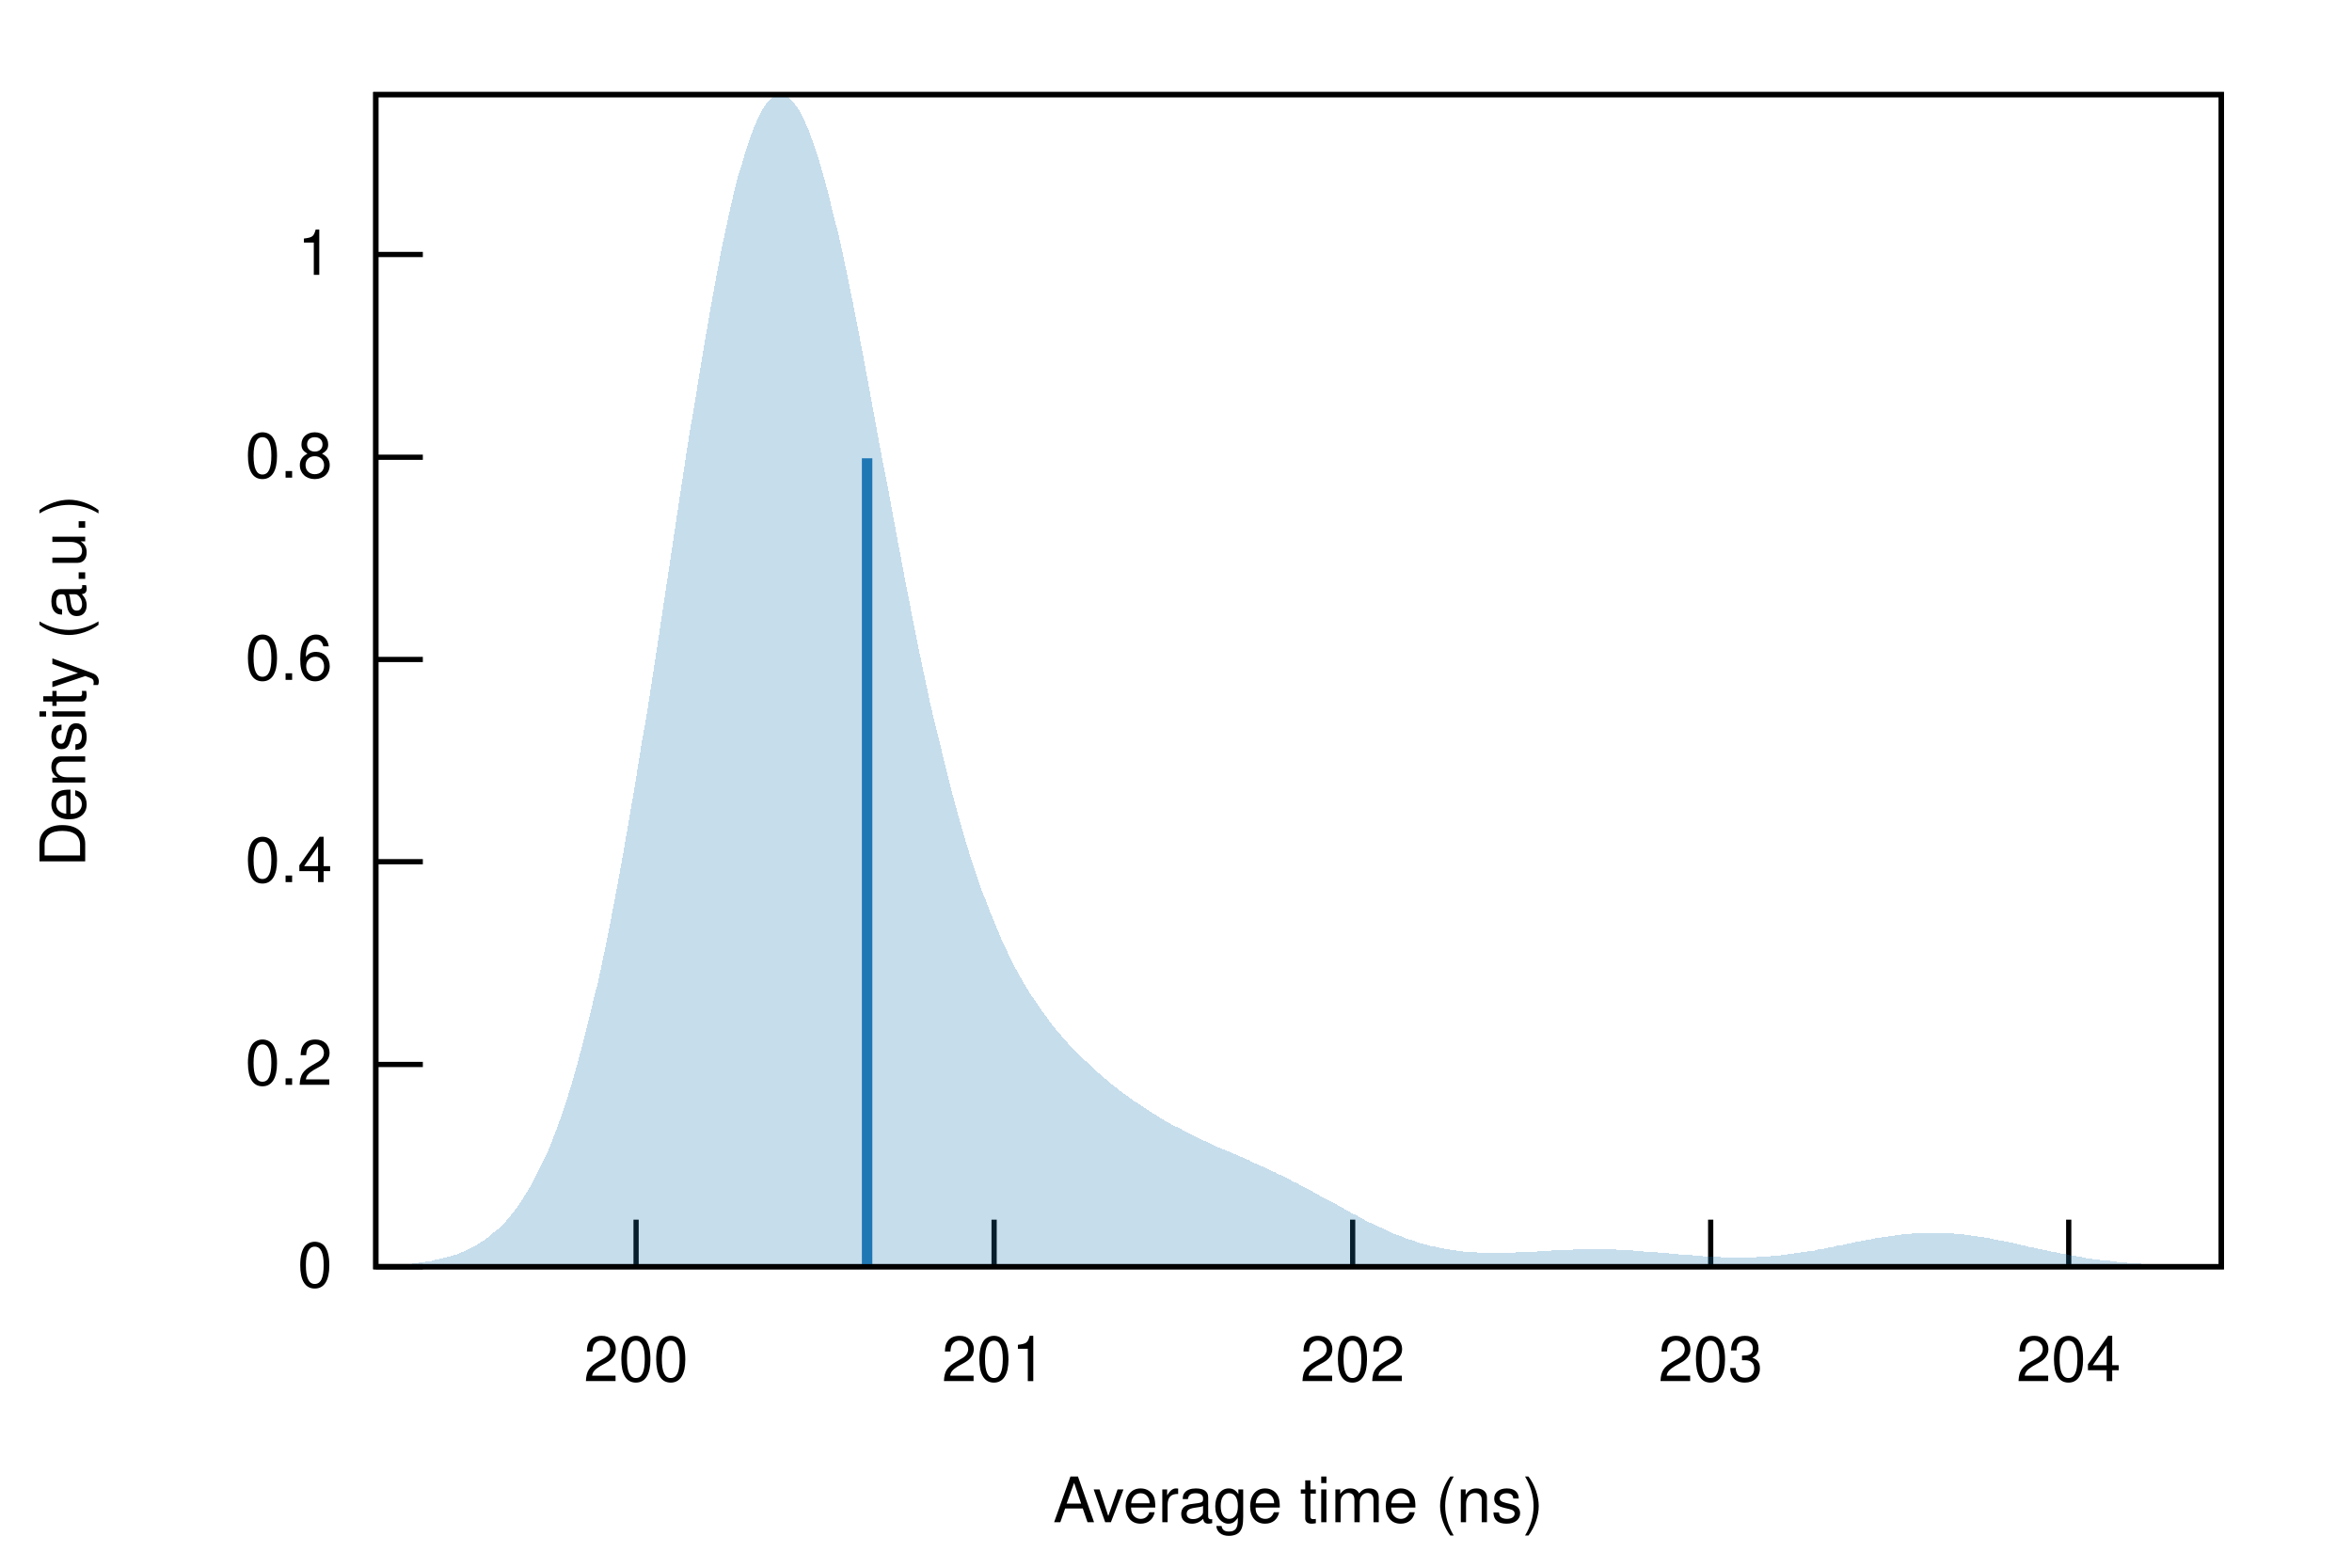
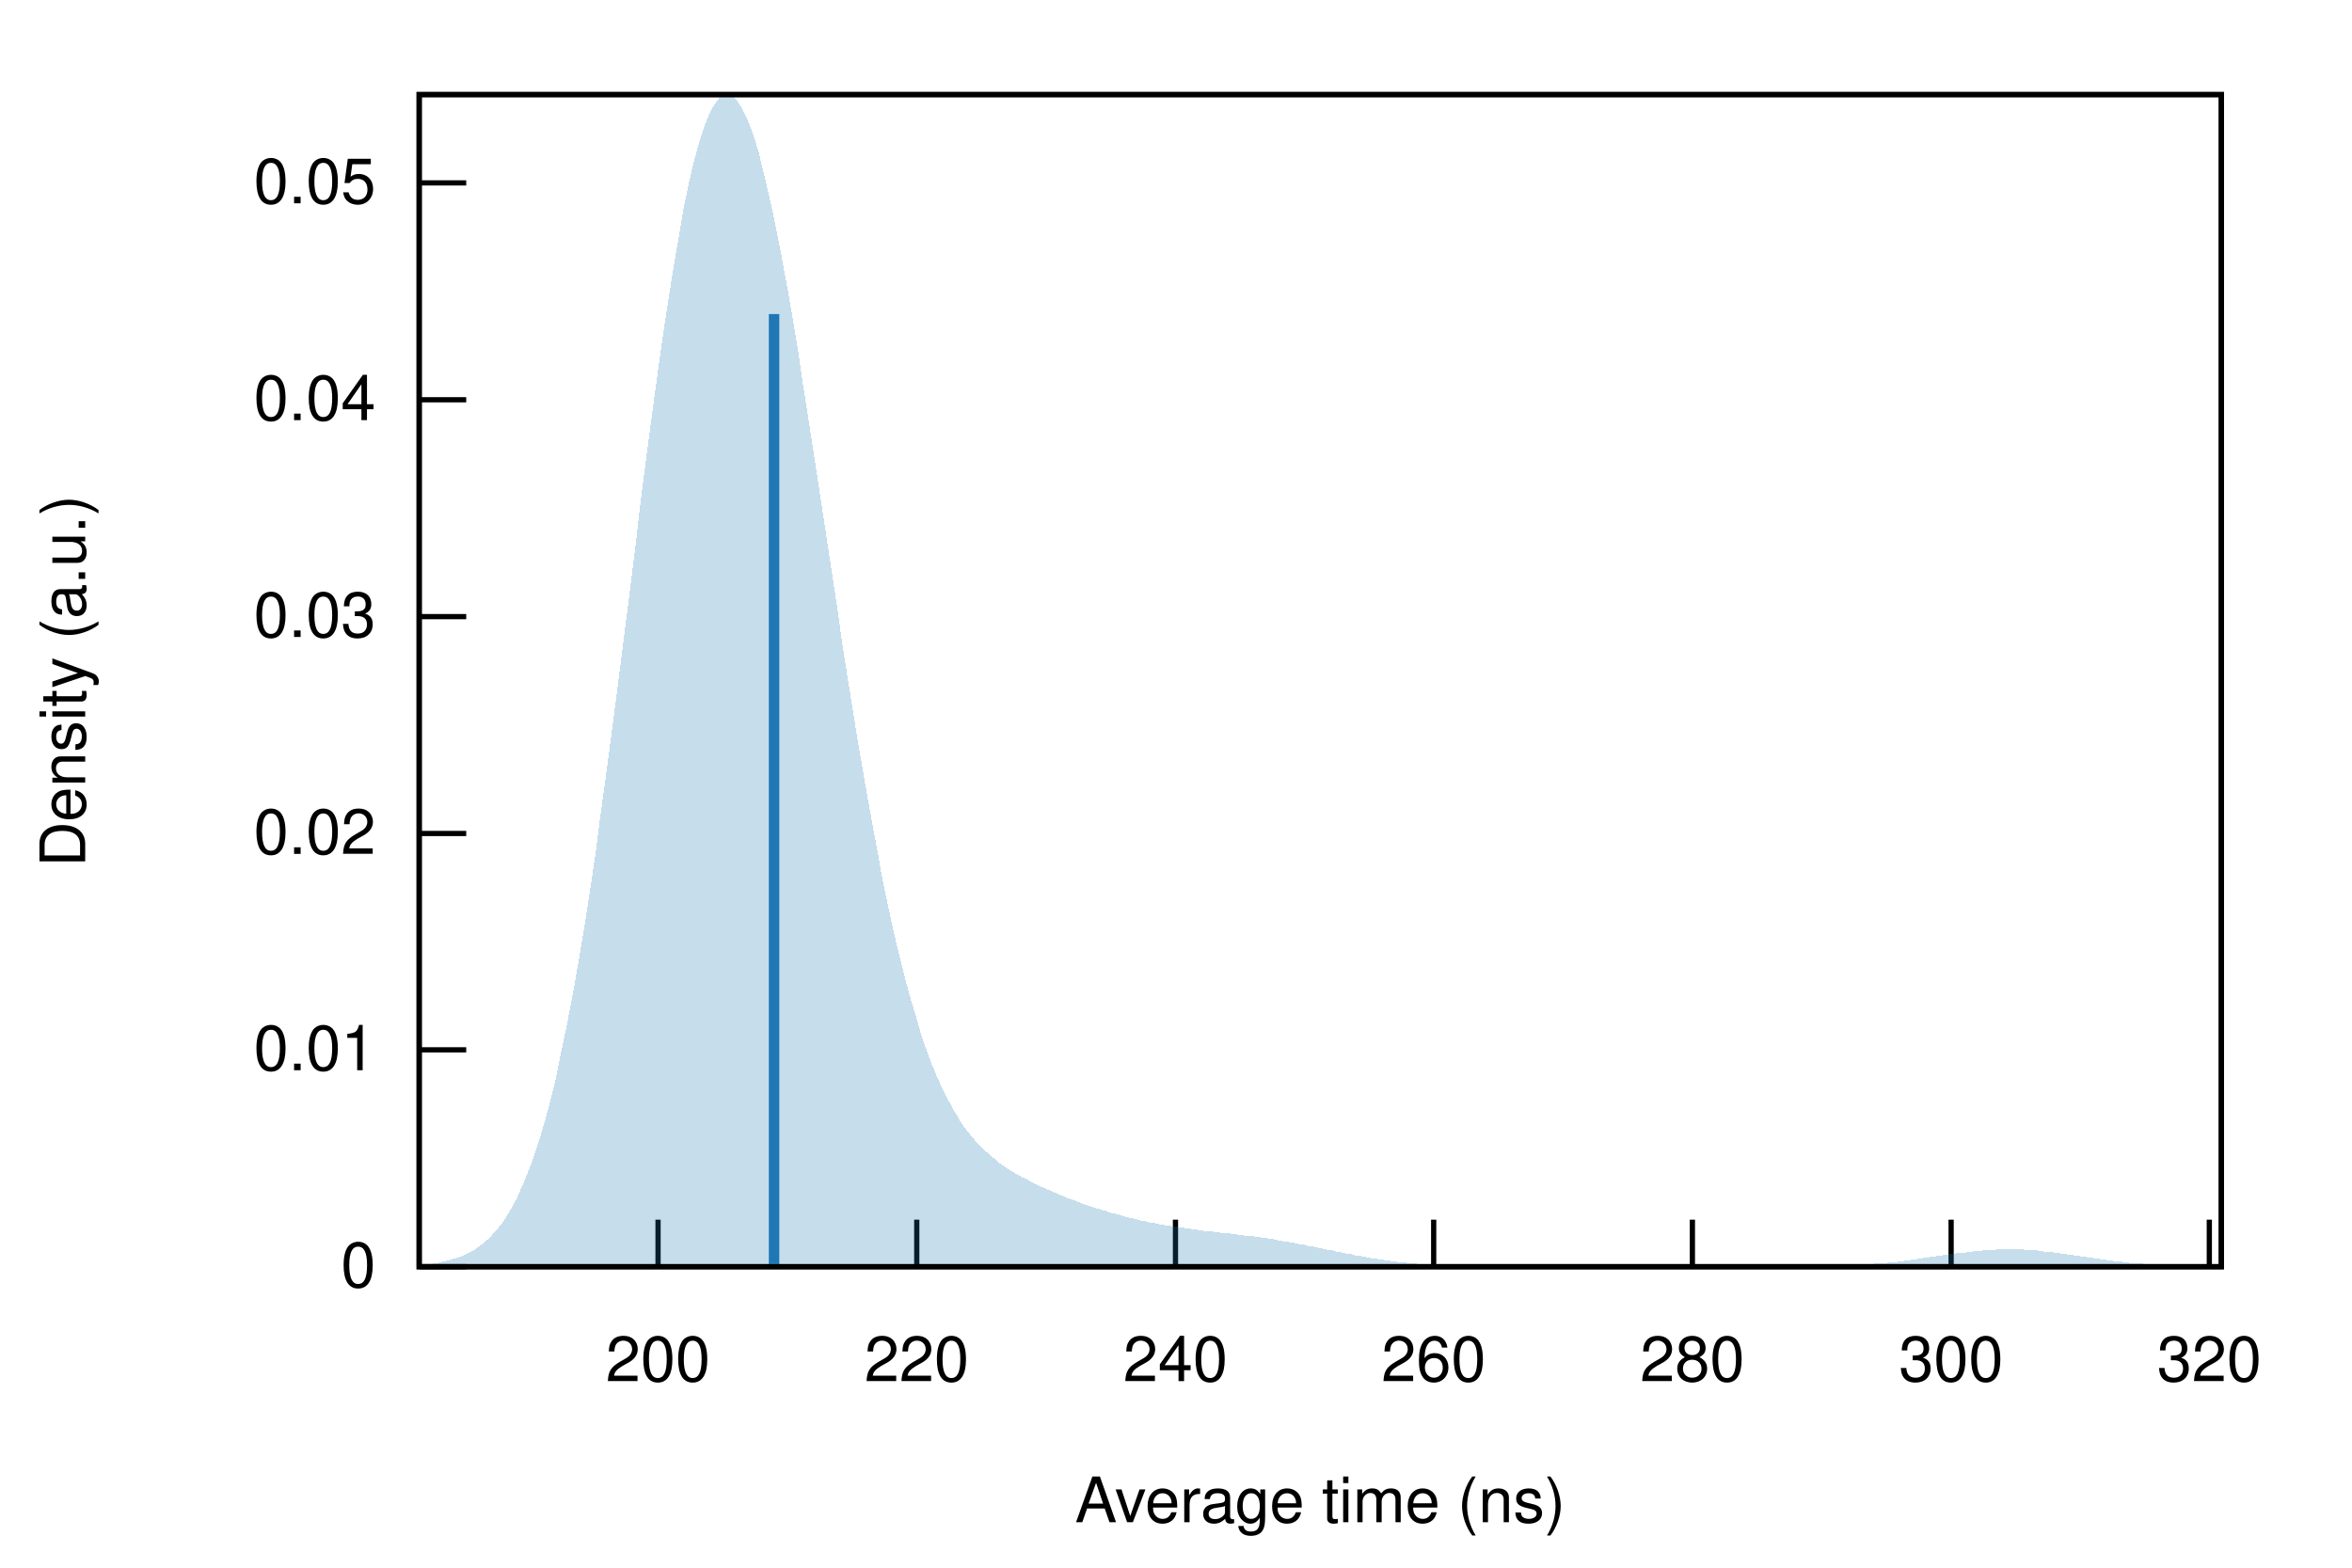
<svg xmlns="http://www.w3.org/2000/svg" xmlns:xlink="http://www.w3.org/1999/xlink" viewBox="0 0 450 300">
  <g id="gnuplot_canvas">
    <rect x="0" y="0" width="450" height="300" fill="none" />
    <defs>
      <circle id="gpDot" r="0.5" stroke-width="0.5" />
      <path id="gpPt0" stroke-width="0.222" stroke="currentColor" d="M-1,0 h2 M0,-1 v2" />
      <path id="gpPt1" stroke-width="0.222" stroke="currentColor" d="M-1,-1 L1,1 M1,-1 L-1,1" />
      <path id="gpPt2" stroke-width="0.222" stroke="currentColor" d="M-1,0 L1,0 M0,-1 L0,1 M-1,-1 L1,1 M-1,1 L1,-1" />
      <rect id="gpPt3" stroke-width="0.222" stroke="currentColor" x="-1" y="-1" width="2" height="2" />
      <rect id="gpPt4" stroke-width="0.222" stroke="currentColor" fill="currentColor" x="-1" y="-1" width="2" height="2" />
      <circle id="gpPt5" stroke-width="0.222" stroke="currentColor" cx="0" cy="0" r="1" />
      <use xlink:href="#gpPt5" id="gpPt6" fill="currentColor" stroke="none" />
      <path id="gpPt7" stroke-width="0.222" stroke="currentColor" d="M0,-1.33 L-1.33,0.67 L1.33,0.67 z" />
      <use xlink:href="#gpPt7" id="gpPt8" fill="currentColor" stroke="none" />
      <use xlink:href="#gpPt7" id="gpPt9" stroke="currentColor" transform="rotate(180)" />
      <use xlink:href="#gpPt9" id="gpPt10" fill="currentColor" stroke="none" />
      <use xlink:href="#gpPt3" id="gpPt11" stroke="currentColor" transform="rotate(45)" />
      <use xlink:href="#gpPt11" id="gpPt12" fill="currentColor" stroke="none" />
      <path id="gpPt13" stroke-width="0.222" stroke="currentColor" d="M0,1.330 L1.265,0.411 L0.782,-1.067 L-0.782,-1.076 L-1.265,0.411 z" />
      <use xlink:href="#gpPt13" id="gpPt14" fill="currentColor" stroke="none" />
      <filter id="textbox" filterUnits="objectBoundingBox" x="0" y="0" height="1" width="1">
        <feFlood flood-color="white" flood-opacity="1" result="bgnd" />
        <feComposite in="SourceGraphic" in2="bgnd" operator="atop" />
      </filter>
      <filter id="greybox" filterUnits="objectBoundingBox" x="0" y="0" height="1" width="1">
        <feFlood flood-color="lightgrey" flood-opacity="1" result="grey" />
        <feComposite in="SourceGraphic" in2="grey" operator="atop" />
      </filter>
    </defs>
    <g fill="none" color="white" stroke="currentColor" stroke-width="1.00" stroke-linecap="butt" stroke-linejoin="miter">
</g>
    <g fill="none" color="black" stroke="currentColor" stroke-width="1.00" stroke-linecap="butt" stroke-linejoin="miter">
-       <path stroke="black" d="M71.9,242.4 L80.9,242.4  " />
-       <g transform="translate(63.6,246.3)" stroke="none" fill="black" font-family="Helvetica" font-size="12.00" text-anchor="end">
+       <path stroke="black" d="M80.2,242.4 L89.2,242.4  " />
+       <g transform="translate(71.9,246.3)" stroke="none" fill="black" font-family="Helvetica" font-size="12.00" text-anchor="end">
        <text>
          <tspan font-family="Helvetica"> 0</tspan>
        </text>
      </g>
    </g>
    <g fill="none" color="black" stroke="currentColor" stroke-width="1.00" stroke-linecap="butt" stroke-linejoin="miter">
-       <path stroke="black" d="M71.9,203.7 L80.9,203.7  " />
-       <g transform="translate(63.6,207.6)" stroke="none" fill="black" font-family="Helvetica" font-size="12.00" text-anchor="end">
+       <path stroke="black" d="M80.2,200.9 L89.2,200.9  " />
+       <g transform="translate(71.9,204.8)" stroke="none" fill="black" font-family="Helvetica" font-size="12.00" text-anchor="end">
        <text>
-           <tspan font-family="Helvetica"> 0.2</tspan>
+           <tspan font-family="Helvetica"> 0.01</tspan>
        </text>
      </g>
    </g>
    <g fill="none" color="black" stroke="currentColor" stroke-width="1.00" stroke-linecap="butt" stroke-linejoin="miter">
-       <path stroke="black" d="M71.9,164.9 L80.9,164.9  " />
-       <g transform="translate(63.6,168.8)" stroke="none" fill="black" font-family="Helvetica" font-size="12.00" text-anchor="end">
+       <path stroke="black" d="M80.2,159.5 L89.2,159.5  " />
+       <g transform="translate(71.9,163.4)" stroke="none" fill="black" font-family="Helvetica" font-size="12.00" text-anchor="end">
        <text>
-           <tspan font-family="Helvetica"> 0.4</tspan>
+           <tspan font-family="Helvetica"> 0.02</tspan>
        </text>
      </g>
    </g>
    <g fill="none" color="black" stroke="currentColor" stroke-width="1.00" stroke-linecap="butt" stroke-linejoin="miter">
-       <path stroke="black" d="M71.9,126.2 L80.9,126.2  " />
-       <g transform="translate(63.6,130.1)" stroke="none" fill="black" font-family="Helvetica" font-size="12.00" text-anchor="end">
+       <path stroke="black" d="M80.2,118.0 L89.2,118.0  " />
+       <g transform="translate(71.9,121.9)" stroke="none" fill="black" font-family="Helvetica" font-size="12.00" text-anchor="end">
        <text>
-           <tspan font-family="Helvetica"> 0.6</tspan>
+           <tspan font-family="Helvetica"> 0.03</tspan>
        </text>
      </g>
    </g>
    <g fill="none" color="black" stroke="currentColor" stroke-width="1.00" stroke-linecap="butt" stroke-linejoin="miter">
-       <path stroke="black" d="M71.9,87.5 L80.9,87.5  " />
-       <g transform="translate(63.6,91.4)" stroke="none" fill="black" font-family="Helvetica" font-size="12.00" text-anchor="end">
+       <path stroke="black" d="M80.2,76.5 L89.2,76.5  " />
+       <g transform="translate(71.9,80.4)" stroke="none" fill="black" font-family="Helvetica" font-size="12.00" text-anchor="end">
        <text>
-           <tspan font-family="Helvetica"> 0.8</tspan>
+           <tspan font-family="Helvetica"> 0.04</tspan>
        </text>
      </g>
    </g>
    <g fill="none" color="black" stroke="currentColor" stroke-width="1.00" stroke-linecap="butt" stroke-linejoin="miter">
-       <path stroke="black" d="M71.9,48.7 L80.9,48.7  " />
-       <g transform="translate(63.6,52.6)" stroke="none" fill="black" font-family="Helvetica" font-size="12.00" text-anchor="end">
+       <path stroke="black" d="M80.2,35.0 L89.2,35.0  " />
+       <g transform="translate(71.9,38.9)" stroke="none" fill="black" font-family="Helvetica" font-size="12.00" text-anchor="end">
        <text>
-           <tspan font-family="Helvetica"> 1</tspan>
+           <tspan font-family="Helvetica"> 0.05</tspan>
        </text>
      </g>
    </g>
    <g fill="none" color="black" stroke="currentColor" stroke-width="1.00" stroke-linecap="butt" stroke-linejoin="miter">
-       <path stroke="black" d="M121.7,242.4 L121.7,233.4  " />
-       <g transform="translate(121.7,264.3)" stroke="none" fill="black" font-family="Helvetica" font-size="12.00" text-anchor="middle">
+       <path stroke="black" d="M125.9,242.4 L125.9,233.4  " />
+       <g transform="translate(125.9,264.3)" stroke="none" fill="black" font-family="Helvetica" font-size="12.00" text-anchor="middle">
        <text>
          <tspan font-family="Helvetica"> 200</tspan>
        </text>
      </g>
    </g>
    <g fill="none" color="black" stroke="currentColor" stroke-width="1.00" stroke-linecap="butt" stroke-linejoin="miter">
-       <path stroke="black" d="M190.2,242.4 L190.2,233.4  " />
-       <g transform="translate(190.2,264.3)" stroke="none" fill="black" font-family="Helvetica" font-size="12.00" text-anchor="middle">
+       <path stroke="black" d="M175.4,242.4 L175.4,233.4  " />
+       <g transform="translate(175.4,264.3)" stroke="none" fill="black" font-family="Helvetica" font-size="12.00" text-anchor="middle">
        <text>
-           <tspan font-family="Helvetica"> 201</tspan>
+           <tspan font-family="Helvetica"> 220</tspan>
        </text>
      </g>
    </g>
    <g fill="none" color="black" stroke="currentColor" stroke-width="1.00" stroke-linecap="butt" stroke-linejoin="miter">
-       <path stroke="black" d="M258.8,242.4 L258.8,233.4  " />
-       <g transform="translate(258.8,264.3)" stroke="none" fill="black" font-family="Helvetica" font-size="12.00" text-anchor="middle">
+       <path stroke="black" d="M224.9,242.4 L224.9,233.4  " />
+       <g transform="translate(224.9,264.3)" stroke="none" fill="black" font-family="Helvetica" font-size="12.00" text-anchor="middle">
        <text>
-           <tspan font-family="Helvetica"> 202</tspan>
+           <tspan font-family="Helvetica"> 240</tspan>
        </text>
      </g>
    </g>
    <g fill="none" color="black" stroke="currentColor" stroke-width="1.00" stroke-linecap="butt" stroke-linejoin="miter">
-       <path stroke="black" d="M327.3,242.4 L327.3,233.4  " />
-       <g transform="translate(327.3,264.3)" stroke="none" fill="black" font-family="Helvetica" font-size="12.00" text-anchor="middle">
+       <path stroke="black" d="M274.3,242.4 L274.3,233.4  " />
+       <g transform="translate(274.3,264.3)" stroke="none" fill="black" font-family="Helvetica" font-size="12.00" text-anchor="middle">
        <text>
-           <tspan font-family="Helvetica"> 203</tspan>
+           <tspan font-family="Helvetica"> 260</tspan>
        </text>
      </g>
    </g>
    <g fill="none" color="black" stroke="currentColor" stroke-width="1.00" stroke-linecap="butt" stroke-linejoin="miter">
-       <path stroke="black" d="M395.8,242.4 L395.8,233.4  " />
-       <g transform="translate(395.8,264.3)" stroke="none" fill="black" font-family="Helvetica" font-size="12.00" text-anchor="middle">
+       <path stroke="black" d="M323.8,242.4 L323.8,233.4  " />
+       <g transform="translate(323.8,264.3)" stroke="none" fill="black" font-family="Helvetica" font-size="12.00" text-anchor="middle">
        <text>
-           <tspan font-family="Helvetica"> 204</tspan>
+           <tspan font-family="Helvetica"> 280</tspan>
+         </text>
+       </g>
+     </g>
+     <g fill="none" color="black" stroke="currentColor" stroke-width="1.00" stroke-linecap="butt" stroke-linejoin="miter">
+       <path stroke="black" d="M373.3,242.4 L373.3,233.4  " />
+       <g transform="translate(373.3,264.3)" stroke="none" fill="black" font-family="Helvetica" font-size="12.00" text-anchor="middle">
+         <text>
+           <tspan font-family="Helvetica"> 300</tspan>
+         </text>
+       </g>
+     </g>
+     <g fill="none" color="black" stroke="currentColor" stroke-width="1.00" stroke-linecap="butt" stroke-linejoin="miter">
+       <path stroke="black" d="M422.7,242.4 L422.7,233.4  " />
+       <g transform="translate(422.7,264.3)" stroke="none" fill="black" font-family="Helvetica" font-size="12.00" text-anchor="middle">
+         <text>
+           <tspan font-family="Helvetica"> 320</tspan>
        </text>
      </g>
    </g>
    <g fill="none" color="black" stroke="currentColor" stroke-width="1.00" stroke-linecap="butt" stroke-linejoin="miter">
</g>
    <g fill="none" color="black" stroke="currentColor" stroke-width="1.00" stroke-linecap="butt" stroke-linejoin="miter">
-       <path stroke="black" d="M71.9,18.1 L71.9,242.4 L425.0,242.4 L425.0,18.1 L71.9,18.1 Z  " />
+       <path stroke="black" d="M80.2,18.1 L80.2,242.4 L425.0,242.4 L425.0,18.1 L80.2,18.1 Z  " />
    </g>
    <g fill="none" color="black" stroke="currentColor" stroke-width="1.00" stroke-linecap="butt" stroke-linejoin="miter">
      <g transform="translate(16.3,130.3) rotate(270)" stroke="none" fill="black" font-family="Helvetica" font-size="12.00" text-anchor="middle">
        <text>
          <tspan font-family="Helvetica">Density (a.u.)</tspan>
        </text>
      </g>
    </g>
    <g fill="none" color="black" stroke="currentColor" stroke-width="1.00" stroke-linecap="butt" stroke-linejoin="miter">
-       <g transform="translate(248.4,291.3)" stroke="none" fill="black" font-family="Helvetica" font-size="12.00" text-anchor="middle">
+       <g transform="translate(252.6,291.3)" stroke="none" fill="black" font-family="Helvetica" font-size="12.00" text-anchor="middle">
        <text>
          <tspan font-family="Helvetica">Average time (ns)</tspan>
        </text>
      </g>
    </g>
    <g fill="none" color="black" stroke="currentColor" stroke-width="1.00" stroke-linecap="butt" stroke-linejoin="miter">
</g>
    <g id="gnuplot_plot_1">
      <g fill="none" color="black" stroke="currentColor" stroke-width="1.00" stroke-linecap="butt" stroke-linejoin="miter">
        <g stroke="none" shape-rendering="crispEdges">
-           <polygon fill="rgb( 31, 120, 180)" fill-opacity="0.25" points="71.9,242.2 72.6,242.2 73.3,242.2 74.0,242.1 74.7,242.1 75.4,242.1 76.1,242.0 76.9,242.0 77.6,241.9 78.3,241.9 79.0,241.8 79.7,241.7 80.4,241.6 81.1,241.5 81.8,241.4 82.5,241.3 83.2,241.1 83.9,241.0 84.6,240.8 85.3,240.6 86.1,240.4 86.8,240.2 87.5,240.0 88.2,239.7 88.9,239.4 89.6,239.1 90.3,238.7 91.0,238.4 91.7,237.9 92.4,237.5 93.1,237.0 93.8,236.4 94.5,235.8 95.3,235.2 96.0,234.5 96.7,233.8 97.4,233.0 98.1,232.1 98.8,231.2 99.5,230.2 100.2,229.1 100.9,228.0 101.6,226.8 102.3,225.5 103.0,224.1 103.7,222.6 104.5,221.1 105.2,219.4 105.9,217.6 106.6,215.8 107.3,213.8 108.0,211.7 108.7,209.6 109.4,207.3 110.1,204.9 110.8,202.3 111.5,199.7 112.2,196.9 112.9,194.1 113.6,191.1 114.4,188.0 115.1,184.7 115.8,181.4 116.5,177.9 117.2,174.3 117.9,170.6 118.6,166.8 119.3,162.9 120.0,158.9 120.7,154.8 121.4,150.7 122.1,146.4 122.8,142.0 123.6,137.6 124.3,133.1 125.0,128.6 125.7,124.0 126.4,119.4 127.1,114.7 127.8,110.1 128.5,105.4 129.2,100.8 129.9,96.1 130.6,91.5 131.3,86.9 132.0,82.4 132.8,77.9 133.5,73.5 134.2,69.2 134.9,65.1 135.6,61.0 136.3,57.0 137.0,53.2 137.7,49.5 138.4,46.0 139.1,42.7 139.8,39.5 140.5,36.5 141.2,33.7 142.0,31.2 142.7,28.8 143.4,26.7 144.1,24.8 144.8,23.1 145.5,21.6 146.2,20.4 146.9,19.5 147.6,18.8 148.3,18.3 149.0,18.1 149.7,18.1 150.4,18.4 151.2,18.9 151.9,19.7 152.6,20.6 153.3,21.8 154.0,23.3 154.7,24.9 155.4,26.8 156.1,28.8 156.8,31.0 157.5,33.5 158.2,36.0 158.9,38.8 159.6,41.7 160.4,44.7 161.1,47.9 161.8,51.2 162.5,54.6 163.2,58.0 163.9,61.6 164.6,65.2 165.3,68.9 166.0,72.7 166.7,76.5 167.4,80.3 168.1,84.1 168.8,87.9 169.6,91.8 170.3,95.6 171.0,99.4 171.7,103.2 172.4,106.9 173.1,110.6 173.8,114.2 174.5,117.8 175.2,121.3 175.9,124.8 176.6,128.1 177.3,131.4 178.0,134.7 178.7,137.8 179.5,140.9 180.2,143.8 180.9,146.7 181.6,149.5 182.3,152.2 183.0,154.8 183.7,157.3 184.4,159.8 185.1,162.1 185.8,164.4 186.5,166.5 187.2,168.6 187.9,170.6 188.7,172.5 189.4,174.4 190.1,176.1 190.8,177.8 191.5,179.5 192.2,181.0 192.9,182.5 193.6,183.9 194.3,185.3 195.0,186.6 195.7,187.8 196.4,189.0 197.1,190.2 197.9,191.3 198.6,192.3 199.3,193.4 200.0,194.3 200.7,195.3 201.4,196.2 202.1,197.1 202.8,197.9 203.5,198.7 204.2,199.5 204.9,200.3 205.6,201.0 206.3,201.8 207.1,202.5 207.8,203.1 208.5,203.8 209.2,204.5 209.9,205.1 210.6,205.7 211.3,206.3 212.0,206.9 212.7,207.5 213.4,208.0 214.1,208.6 214.8,209.1 215.5,209.6 216.3,210.2 217.0,210.7 217.7,211.1 218.4,211.6 219.1,212.1 219.8,212.5 220.5,213.0 221.2,213.4 221.9,213.9 222.6,214.3 223.3,214.7 224.0,215.1 224.7,215.5 225.5,215.8 226.2,216.2 226.9,216.6 227.6,216.9 228.3,217.3 229.0,217.6 229.7,218.0 230.4,218.3 231.1,218.6 231.8,218.9 232.5,219.3 233.2,219.6 233.9,219.9 234.7,220.2 235.4,220.5 236.1,220.8 236.8,221.1 237.5,221.4 238.2,221.7 238.9,222.0 239.6,222.4 240.3,222.7 241.0,223.0 241.7,223.3 242.4,223.6 243.1,224.0 243.9,224.3 244.6,224.7 245.3,225.0 246.0,225.3 246.7,225.7 247.4,226.1 248.1,226.4 248.8,226.8 249.5,227.2 250.2,227.5 250.9,227.9 251.6,228.3 252.3,228.7 253.0,229.1 253.8,229.5 254.5,229.9 255.2,230.2 255.9,230.6 256.6,231.0 257.3,231.4 258.0,231.8 258.7,232.2 259.4,232.5 260.1,232.9 260.8,233.3 261.5,233.7 262.2,234.0 263.0,234.4 263.7,234.7 264.4,235.0 265.1,235.3 265.8,235.7 266.5,236.0 267.2,236.3 267.9,236.5 268.6,236.8 269.3,237.1 270.0,237.3 270.7,237.5 271.4,237.8 272.2,238.0 272.9,238.2 273.6,238.4 274.3,238.5 275.0,238.7 275.7,238.8 276.4,239.0 277.1,239.1 277.8,239.2 278.5,239.3 279.2,239.4 279.9,239.5 280.6,239.5 281.4,239.6 282.1,239.6 282.8,239.7 283.5,239.7 284.2,239.7 284.9,239.8 285.6,239.8 286.3,239.8 287.0,239.8 287.7,239.7 288.4,239.7 289.1,239.7 289.8,239.7 290.6,239.6 291.3,239.6 292.0,239.6 292.7,239.5 293.4,239.5 294.1,239.5 294.8,239.4 295.5,239.4 296.2,239.4 296.9,239.3 297.6,239.3 298.3,239.2 299.0,239.2 299.8,239.2 300.5,239.2 301.2,239.1 301.9,239.1 302.6,239.1 303.3,239.1 304.0,239.1 304.7,239.1 305.4,239.1 306.1,239.1 306.8,239.1 307.5,239.1 308.2,239.1 309.0,239.1 309.7,239.2 310.4,239.2 311.1,239.2 311.8,239.3 312.5,239.3 313.2,239.4 313.9,239.4 314.6,239.5 315.3,239.5 316.0,239.6 316.7,239.6 317.4,239.7 318.2,239.8 318.9,239.8 319.6,239.9 320.3,239.9 321.0,240.0 321.7,240.1 322.4,240.1 323.1,240.2 323.8,240.2 324.5,240.3 325.2,240.3 325.9,240.4 326.6,240.4 327.3,240.5 328.1,240.5 328.8,240.5 329.5,240.6 330.2,240.6 330.9,240.6 331.6,240.6 332.3,240.6 333.0,240.6 333.7,240.6 334.4,240.6 335.1,240.6 335.8,240.6 336.5,240.5 337.3,240.5 338.0,240.4 338.7,240.4 339.4,240.3 340.1,240.3 340.8,240.2 341.5,240.1 342.2,240.0 342.9,239.9 343.6,239.8 344.3,239.7 345.0,239.6 345.7,239.5 346.5,239.4 347.2,239.3 347.9,239.1 348.6,239.0 349.3,238.9 350.0,238.7 350.7,238.6 351.4,238.4 352.1,238.3 352.8,238.2 353.5,238.0 354.2,237.9 354.9,237.7 355.7,237.6 356.4,237.4 357.1,237.3 357.8,237.2 358.5,237.0 359.2,236.9 359.9,236.8 360.6,236.7 361.3,236.6 362.0,236.5 362.7,236.4 363.4,236.3 364.1,236.2 364.9,236.1 365.6,236.1 366.3,236.0 367.0,236.0 367.7,235.9 368.4,235.9 369.1,235.9 369.8,235.9 370.5,235.9 371.2,235.9 371.9,235.9 372.6,236.0 373.3,236.0 374.1,236.1 374.8,236.1 375.5,236.2 376.2,236.3 376.9,236.4 377.6,236.5 378.3,236.6 379.0,236.7 379.7,236.8 380.4,236.9 381.1,237.1 381.8,237.2 382.5,237.4 383.3,237.5 384.0,237.6 384.7,237.8 385.4,237.9 386.1,238.1 386.8,238.3 387.5,238.4 388.2,238.6 388.9,238.7 389.6,238.9 390.3,239.0 391.0,239.2 391.7,239.3 392.4,239.5 393.2,239.6 393.9,239.8 394.6,239.9 395.3,240.0 396.0,240.2 396.7,240.3 397.4,240.4 398.1,240.5 398.8,240.7 399.5,240.8 400.2,240.9 400.9,241.0 401.6,241.1 402.4,241.2 403.1,241.2 403.8,241.3 404.5,241.4 405.2,241.5 405.9,241.6 406.6,241.6 407.3,241.7 408.0,241.7 408.7,241.8 409.4,241.8 410.1,241.9 410.8,241.9 411.6,242.0 412.3,242.0 413.0,242.0 413.7,242.1 414.4,242.1 415.1,242.1 415.8,242.2 416.5,242.2 417.2,242.2 417.9,242.2 418.6,242.2 419.3,242.3 420.0,242.3 420.8,242.3 421.5,242.3 422.2,242.3 422.9,242.3 423.6,242.3 424.3,242.3 425.0,242.3 425.0,242.4 424.3,242.4 423.6,242.4 422.9,242.4 422.2,242.4 421.5,242.4 420.8,242.4 420.0,242.4 419.3,242.4 418.6,242.4 417.9,242.4 417.2,242.4 416.5,242.4 415.8,242.4 415.1,242.4 414.4,242.4 413.7,242.4 413.0,242.4 412.3,242.4 411.6,242.4 410.8,242.4 410.1,242.4 409.4,242.4 408.7,242.4 408.0,242.4 407.3,242.4 406.6,242.4 405.9,242.4 405.2,242.4 404.5,242.4 403.8,242.4 403.1,242.4 402.4,242.4 401.6,242.4 400.9,242.4 400.2,242.4 399.5,242.4 398.8,242.4 398.1,242.4 397.4,242.4 396.7,242.4 396.0,242.4 395.3,242.4 394.6,242.4 393.9,242.4 393.2,242.4 392.4,242.4 391.7,242.4 391.0,242.4 390.3,242.4 389.6,242.4 388.9,242.4 388.2,242.4 387.5,242.4 386.8,242.4 386.1,242.4 385.4,242.4 384.7,242.4 384.0,242.4 383.3,242.4 382.5,242.4 381.8,242.4 381.1,242.4 380.4,242.4 379.7,242.4 379.0,242.4 378.3,242.4 377.6,242.4 376.9,242.4 376.2,242.4 375.5,242.4 374.8,242.4 374.1,242.4 373.3,242.4 372.6,242.4 371.9,242.4 371.2,242.4 370.5,242.4 369.8,242.4 369.1,242.4 368.4,242.4 367.7,242.4 367.0,242.4 366.3,242.4 365.6,242.4 364.9,242.4 364.1,242.4 363.4,242.4 362.7,242.4 362.0,242.4 361.3,242.4 360.6,242.4 359.9,242.4 359.2,242.4 358.5,242.4 357.8,242.4 357.1,242.4 356.4,242.4 355.7,242.4 354.9,242.4 354.2,242.4 353.5,242.4 352.8,242.4 352.1,242.4 351.4,242.4 350.7,242.4 350.0,242.4 349.3,242.4 348.6,242.4 347.9,242.4 347.2,242.4 346.5,242.4 345.7,242.4 345.0,242.4 344.3,242.4 343.6,242.4 342.9,242.4 342.2,242.4 341.5,242.4 340.8,242.4 340.1,242.4 339.4,242.4 338.7,242.4 338.0,242.4 337.3,242.4 336.5,242.4 335.8,242.4 335.1,242.4 334.4,242.4 333.7,242.4 333.0,242.4 332.3,242.4 331.6,242.4 330.9,242.4 330.2,242.4 329.5,242.4 328.8,242.4 328.1,242.4 327.3,242.4 326.6,242.4 325.9,242.4 325.2,242.4 324.5,242.4 323.8,242.4 323.1,242.4 322.4,242.4 321.7,242.4 321.0,242.4 320.3,242.4 319.6,242.4 318.9,242.4 318.2,242.4 317.4,242.4 316.7,242.4 316.0,242.4 315.3,242.4 314.6,242.4 313.9,242.4 313.2,242.4 312.5,242.4 311.8,242.4 311.1,242.4 310.4,242.4 309.7,242.4 309.0,242.4 308.2,242.4 307.5,242.4 306.8,242.4 306.1,242.4 305.4,242.4 304.7,242.4 304.0,242.4 303.3,242.4 302.6,242.4 301.9,242.4 301.2,242.4 300.5,242.4 299.8,242.4 299.0,242.4 298.3,242.4 297.6,242.4 296.9,242.4 296.2,242.4 295.5,242.4 294.8,242.4 294.1,242.4 293.4,242.4 292.7,242.4 292.0,242.4 291.3,242.4 290.6,242.4 289.8,242.4 289.1,242.4 288.4,242.4 287.7,242.4 287.0,242.4 286.3,242.4 285.6,242.4 284.9,242.4 284.2,242.4 283.5,242.4 282.8,242.4 282.1,242.4 281.4,242.4 280.6,242.4 279.9,242.4 279.2,242.4 278.5,242.4 277.8,242.4 277.1,242.4 276.4,242.4 275.7,242.4 275.0,242.4 274.3,242.4 273.6,242.4 272.9,242.4 272.2,242.4 271.4,242.4 270.7,242.4 270.0,242.4 269.3,242.4 268.6,242.4 267.9,242.4 267.2,242.4 266.5,242.4 265.8,242.4 265.1,242.4 264.4,242.4 263.7,242.4 263.0,242.4 262.2,242.4 261.5,242.4 260.8,242.4 260.1,242.4 259.4,242.4 258.7,242.4 258.0,242.4 257.3,242.4 256.6,242.4 255.9,242.4 255.2,242.4 254.5,242.4 253.8,242.4 253.0,242.4 252.3,242.4 251.6,242.4 250.9,242.4 250.2,242.4 249.5,242.4 248.8,242.4 248.1,242.4 247.4,242.4 246.7,242.4 246.0,242.4 245.3,242.4 244.6,242.4 243.9,242.4 243.1,242.4 242.4,242.4 241.7,242.4 241.0,242.4 240.3,242.4 239.6,242.4 238.9,242.4 238.2,242.4 237.5,242.4 236.8,242.4 236.1,242.4 235.4,242.4 234.7,242.4 233.9,242.4 233.2,242.4 232.5,242.4 231.8,242.4 231.1,242.4 230.4,242.4 229.7,242.4 229.0,242.4 228.3,242.4 227.6,242.4 226.9,242.4 226.2,242.4 225.5,242.4 224.7,242.4 224.0,242.4 223.3,242.4 222.6,242.4 221.9,242.4 221.2,242.4 220.5,242.4 219.8,242.4 219.1,242.4 218.4,242.4 217.7,242.4 217.0,242.4 216.3,242.4 215.5,242.4 214.8,242.4 214.1,242.4 213.4,242.4 212.7,242.4 212.0,242.4 211.3,242.4 210.6,242.4 209.9,242.4 209.2,242.4 208.5,242.4 207.8,242.4 207.1,242.4 206.3,242.4 205.6,242.4 204.9,242.4 204.2,242.4 203.5,242.4 202.8,242.4 202.1,242.4 201.4,242.4 200.7,242.4 200.0,242.4 199.3,242.4 198.6,242.4 197.9,242.4 197.1,242.4 196.4,242.4 195.7,242.4 195.0,242.4 194.3,242.4 193.6,242.4 192.9,242.4 192.2,242.4 191.5,242.4 190.8,242.4 190.1,242.4 189.4,242.4 188.7,242.4 187.9,242.4 187.2,242.4 186.5,242.4 185.8,242.4 185.1,242.4 184.4,242.4 183.7,242.4 183.0,242.4 182.3,242.4 181.6,242.4 180.9,242.4 180.2,242.4 179.5,242.4 178.7,242.4 178.0,242.4 177.3,242.4 176.6,242.4 175.9,242.4 175.2,242.4 174.5,242.4 173.8,242.4 173.1,242.4 172.4,242.4 171.7,242.4 171.0,242.4 170.3,242.4 169.6,242.4 168.8,242.4 168.1,242.4 167.4,242.4 166.7,242.4 166.0,242.4 165.3,242.4 164.6,242.4 163.9,242.4 163.2,242.4 162.5,242.4 161.8,242.4 161.1,242.4 160.4,242.4 159.6,242.4 158.9,242.4 158.2,242.4 157.5,242.4 156.8,242.4 156.1,242.4 155.4,242.4 154.7,242.4 154.0,242.4 153.3,242.4 152.6,242.4 151.9,242.4 151.2,242.4 150.4,242.4 149.7,242.4 149.0,242.4 148.3,242.4 147.6,242.4 146.9,242.4 146.2,242.4 145.5,242.4 144.8,242.4 144.1,242.4 143.4,242.4 142.7,242.4 142.0,242.4 141.2,242.4 140.5,242.4 139.8,242.4 139.1,242.4 138.4,242.4 137.7,242.4 137.0,242.4 136.3,242.4 135.6,242.4 134.9,242.4 134.2,242.4 133.5,242.4 132.8,242.4 132.0,242.4 131.3,242.4 130.6,242.4 129.9,242.4 129.2,242.4 128.5,242.4 127.8,242.4 127.1,242.4 126.4,242.4 125.7,242.4 125.0,242.4 124.3,242.4 123.6,242.4 122.8,242.4 122.1,242.4 121.4,242.4 120.7,242.4 120.0,242.4 119.3,242.4 118.6,242.4 117.9,242.4 117.2,242.4 116.5,242.4 115.8,242.4 115.1,242.4 114.4,242.4 113.6,242.4 112.9,242.4 112.2,242.4 111.5,242.4 110.8,242.4 110.1,242.4 109.4,242.4 108.7,242.4 108.0,242.4 107.3,242.4 106.6,242.4 105.9,242.4 105.2,242.4 104.5,242.4 103.7,242.4 103.0,242.4 102.3,242.4 101.6,242.4 100.9,242.4 100.2,242.4 99.5,242.4 98.8,242.4 98.1,242.4 97.4,242.4 96.7,242.4 96.0,242.4 95.3,242.4 94.5,242.4 93.8,242.4 93.1,242.4 92.4,242.4 91.7,242.4 91.0,242.4 90.3,242.4 89.6,242.4 88.9,242.4 88.2,242.4 87.5,242.4 86.8,242.4 86.1,242.4 85.3,242.4 84.6,242.4 83.9,242.4 83.2,242.4 82.5,242.4 81.8,242.4 81.1,242.4 80.4,242.4 79.7,242.4 79.0,242.4 78.3,242.4 77.6,242.4 76.9,242.4 76.1,242.4 75.4,242.4 74.7,242.4 74.0,242.4 73.3,242.4 72.6,242.4 71.9,242.4 " />
+           <polygon fill="rgb( 31, 120, 180)" fill-opacity="0.25" points="80.2,242.1 80.9,242.0 81.6,241.9 82.3,241.9 83.0,241.8 83.7,241.7 84.3,241.5 85.0,241.4 85.7,241.2 86.4,241.0 87.1,240.8 87.8,240.6 88.5,240.3 89.2,240.0 89.9,239.6 90.6,239.3 91.3,238.8 91.9,238.3 92.6,237.8 93.3,237.2 94.0,236.5 94.7,235.7 95.4,234.9 96.1,234.0 96.8,233.0 97.5,231.8 98.2,230.6 98.9,229.3 99.5,227.9 100.2,226.3 100.9,224.6 101.6,222.8 102.3,220.8 103.0,218.7 103.7,216.4 104.4,214.0 105.1,211.4 105.8,208.6 106.5,205.7 107.1,202.6 107.8,199.3 108.5,195.9 109.2,192.3 109.9,188.5 110.6,184.5 111.3,180.4 112.0,176.1 112.7,171.6 113.4,167.0 114.1,162.2 114.7,157.3 115.4,152.3 116.1,147.2 116.8,141.9 117.5,136.6 118.2,131.2 118.9,125.7 119.6,120.2 120.3,114.7 121.0,109.1 121.7,103.6 122.3,98.1 123.0,92.6 123.7,87.2 124.4,81.9 125.1,76.7 125.8,71.6 126.5,66.6 127.2,61.8 127.9,57.2 128.6,52.8 129.3,48.6 130.0,44.6 130.6,40.9 131.3,37.4 132.0,34.1 132.7,31.2 133.4,28.5 134.1,26.1 134.8,24.1 135.5,22.3 136.2,20.8 136.9,19.7 137.6,18.8 138.2,18.3 138.9,18.1 139.6,18.2 140.3,18.6 141.0,19.3 141.7,20.3 142.4,21.6 143.1,23.1 143.8,24.9 144.5,27.0 145.2,29.3 145.8,31.9 146.5,34.7 147.2,37.7 147.9,40.9 148.6,44.3 149.3,47.8 150.0,51.6 150.7,55.4 151.4,59.4 152.1,63.6 152.8,67.8 153.4,72.1 154.1,76.5 154.8,81.0 155.5,85.5 156.2,90.1 156.9,94.7 157.6,99.3 158.3,103.9 159.0,108.5 159.7,113.1 160.4,117.7 161.0,122.2 161.7,126.7 162.4,131.1 163.1,135.5 163.8,139.8 164.5,144.0 165.2,148.1 165.9,152.1 166.6,156.0 167.3,159.8 168.0,163.5 168.6,167.0 169.3,170.5 170.0,173.8 170.7,177.0 171.4,180.1 172.1,183.0 172.8,185.8 173.5,188.5 174.2,191.0 174.9,193.4 175.6,195.7 176.2,197.9 176.9,199.9 177.6,201.9 178.3,203.7 179.0,205.4 179.7,207.0 180.4,208.5 181.1,209.9 181.8,211.2 182.5,212.5 183.2,213.6 183.8,214.7 184.5,215.7 185.2,216.6 185.9,217.5 186.6,218.3 187.3,219.0 188.0,219.7 188.7,220.4 189.4,221.0 190.1,221.6 190.8,222.2 191.4,222.7 192.1,223.2 192.8,223.6 193.5,224.1 194.2,224.5 194.9,224.9 195.6,225.3 196.3,225.6 197.0,226.0 197.7,226.4 198.4,226.7 199.0,227.0 199.7,227.3 200.4,227.6 201.1,227.9 201.8,228.2 202.5,228.5 203.2,228.8 203.9,229.1 204.6,229.4 205.3,229.6 206.0,229.9 206.6,230.1 207.3,230.4 208.0,230.6 208.7,230.9 209.4,231.1 210.1,231.3 210.8,231.5 211.5,231.7 212.2,232.0 212.9,232.2 213.6,232.3 214.3,232.5 214.9,232.7 215.6,232.9 216.3,233.1 217.0,233.2 217.7,233.4 218.4,233.6 219.1,233.7 219.8,233.9 220.5,234.0 221.2,234.1 221.9,234.3 222.5,234.4 223.2,234.5 223.9,234.6 224.6,234.7 225.3,234.8 226.0,234.9 226.7,235.0 227.4,235.1 228.1,235.2 228.8,235.3 229.5,235.4 230.1,235.5 230.8,235.6 231.5,235.6 232.2,235.7 232.9,235.8 233.6,235.9 234.3,236.0 235.0,236.0 235.7,236.1 236.4,236.2 237.1,236.3 237.7,236.4 238.4,236.5 239.1,236.5 239.8,236.6 240.5,236.7 241.2,236.8 241.9,236.9 242.6,237.0 243.3,237.1 244.0,237.2 244.7,237.4 245.3,237.5 246.0,237.6 246.7,237.7 247.4,237.8 248.1,238.0 248.8,238.1 249.5,238.2 250.2,238.4 250.9,238.5 251.6,238.6 252.3,238.8 252.9,238.9 253.6,239.1 254.3,239.2 255.0,239.3 255.7,239.5 256.4,239.6 257.1,239.8 257.8,239.9 258.5,240.0 259.2,240.2 259.9,240.3 260.5,240.4 261.2,240.5 261.9,240.7 262.6,240.8 263.3,240.9 264.0,241.0 264.7,241.1 265.4,241.2 266.1,241.3 266.8,241.4 267.5,241.5 268.1,241.5 268.8,241.6 269.5,241.7 270.2,241.7 270.9,241.8 271.6,241.9 272.3,241.9 273.0,242.0 273.7,242.0 274.4,242.0 275.1,242.1 275.7,242.1 276.4,242.1 277.1,242.2 277.8,242.2 278.5,242.2 279.2,242.2 279.9,242.3 280.6,242.3 281.3,242.3 282.0,242.3 282.7,242.3 283.3,242.3 284.0,242.3 284.7,242.3 285.4,242.4 286.1,242.4 286.8,242.4 287.5,242.4 288.2,242.4 288.9,242.4 289.6,242.4 290.3,242.4 290.9,242.4 291.6,242.4 292.3,242.4 293.0,242.4 293.7,242.4 294.4,242.4 295.1,242.4 295.8,242.4 296.5,242.4 297.2,242.4 297.9,242.4 298.6,242.4 299.2,242.4 299.9,242.4 300.6,242.4 301.3,242.4 302.0,242.4 302.7,242.4 303.4,242.4 304.1,242.4 304.8,242.4 305.5,242.4 306.2,242.4 306.8,242.4 307.5,242.4 308.2,242.4 308.9,242.4 309.6,242.4 310.3,242.4 311.0,242.4 311.7,242.4 312.4,242.4 313.1,242.4 313.8,242.4 314.4,242.4 315.1,242.4 315.8,242.4 316.5,242.4 317.2,242.4 317.9,242.4 318.6,242.4 319.3,242.4 320.0,242.4 320.7,242.4 321.4,242.4 322.0,242.4 322.7,242.4 323.4,242.4 324.1,242.4 324.8,242.4 325.5,242.4 326.2,242.4 326.9,242.4 327.6,242.4 328.3,242.4 329.0,242.4 329.6,242.4 330.3,242.4 331.0,242.4 331.7,242.4 332.4,242.4 333.1,242.4 333.8,242.4 334.5,242.4 335.2,242.4 335.9,242.4 336.6,242.4 337.2,242.4 337.9,242.4 338.6,242.4 339.3,242.4 340.0,242.4 340.7,242.4 341.4,242.4 342.1,242.4 342.8,242.4 343.5,242.4 344.2,242.4 344.8,242.4 345.5,242.3 346.2,242.3 346.9,242.3 347.6,242.3 348.3,242.3 349.0,242.3 349.7,242.3 350.4,242.3 351.1,242.2 351.8,242.2 352.4,242.2 353.1,242.2 353.8,242.1 354.5,242.1 355.2,242.1 355.9,242.0 356.6,242.0 357.3,241.9 358.0,241.9 358.7,241.8 359.4,241.8 360.0,241.7 360.7,241.7 361.4,241.6 362.1,241.5 362.8,241.5 363.5,241.4 364.2,241.3 364.9,241.2 365.6,241.1 366.3,241.0 367.0,240.9 367.6,240.8 368.3,240.7 369.0,240.6 369.7,240.5 370.4,240.4 371.1,240.3 371.8,240.2 372.5,240.1 373.2,240.0 373.9,239.9 374.6,239.8 375.2,239.7 375.9,239.7 376.6,239.6 377.3,239.5 378.0,239.4 378.7,239.4 379.4,239.3 380.1,239.2 380.8,239.2 381.5,239.2 382.2,239.1 382.9,239.1 383.5,239.1 384.2,239.1 384.9,239.1 385.6,239.1 386.3,239.1 387.0,239.1 387.7,239.2 388.4,239.2 389.1,239.3 389.8,239.3 390.5,239.4 391.1,239.5 391.8,239.6 392.5,239.6 393.2,239.7 393.9,239.8 394.6,239.9 395.3,240.0 396.0,240.1 396.7,240.2 397.4,240.3 398.1,240.4 398.7,240.5 399.4,240.6 400.1,240.7 400.8,240.8 401.5,240.9 402.2,241.0 402.9,241.1 403.6,241.2 404.3,241.3 405.0,241.4 405.7,241.4 406.3,241.5 407.0,241.6 407.7,241.7 408.4,241.7 409.1,241.8 409.8,241.8 410.5,241.9 411.2,241.9 411.9,242.0 412.6,242.0 413.3,242.1 413.9,242.1 414.6,242.1 415.3,242.2 416.0,242.2 416.7,242.2 417.4,242.2 418.1,242.3 418.8,242.3 419.5,242.3 420.2,242.3 420.9,242.3 421.5,242.3 422.2,242.3 422.9,242.3 423.6,242.4 424.3,242.4 425.0,242.4 425.0,242.4 424.3,242.4 423.6,242.4 422.9,242.4 422.2,242.4 421.5,242.4 420.9,242.4 420.2,242.4 419.5,242.4 418.8,242.4 418.1,242.4 417.4,242.4 416.7,242.4 416.0,242.4 415.3,242.4 414.6,242.4 413.9,242.4 413.3,242.4 412.6,242.4 411.9,242.4 411.2,242.4 410.5,242.4 409.8,242.4 409.1,242.4 408.4,242.4 407.7,242.4 407.0,242.4 406.3,242.4 405.7,242.4 405.0,242.4 404.3,242.4 403.6,242.4 402.9,242.4 402.2,242.4 401.5,242.4 400.8,242.4 400.1,242.4 399.4,242.4 398.7,242.4 398.1,242.4 397.4,242.4 396.7,242.4 396.0,242.4 395.3,242.4 394.6,242.4 393.9,242.4 393.2,242.4 392.5,242.4 391.8,242.4 391.1,242.4 390.5,242.4 389.8,242.4 389.1,242.4 388.4,242.4 387.7,242.4 387.0,242.4 386.3,242.4 385.6,242.4 384.9,242.4 384.2,242.4 383.5,242.4 382.9,242.4 382.2,242.4 381.5,242.4 380.8,242.4 380.1,242.4 379.4,242.4 378.7,242.4 378.0,242.4 377.3,242.4 376.6,242.4 375.9,242.4 375.2,242.4 374.6,242.4 373.9,242.4 373.2,242.4 372.5,242.4 371.8,242.4 371.1,242.4 370.4,242.4 369.7,242.4 369.0,242.4 368.3,242.4 367.6,242.4 367.0,242.4 366.3,242.4 365.6,242.4 364.9,242.4 364.2,242.4 363.5,242.4 362.8,242.4 362.1,242.4 361.4,242.4 360.7,242.4 360.0,242.4 359.4,242.4 358.7,242.4 358.0,242.4 357.3,242.4 356.6,242.4 355.9,242.4 355.2,242.4 354.5,242.4 353.8,242.4 353.1,242.4 352.4,242.4 351.8,242.4 351.1,242.4 350.4,242.4 349.7,242.4 349.0,242.4 348.3,242.4 347.6,242.4 346.9,242.4 346.2,242.4 345.5,242.4 344.8,242.4 344.2,242.4 343.5,242.4 342.8,242.4 342.1,242.4 341.4,242.4 340.7,242.4 340.0,242.4 339.3,242.4 338.6,242.4 337.9,242.4 337.2,242.4 336.6,242.4 335.9,242.4 335.2,242.4 334.5,242.4 333.8,242.4 333.1,242.4 332.4,242.4 331.7,242.4 331.0,242.4 330.3,242.4 329.6,242.4 329.0,242.4 328.3,242.4 327.6,242.4 326.9,242.4 326.2,242.4 325.5,242.4 324.8,242.4 324.1,242.4 323.4,242.4 322.7,242.4 322.0,242.4 321.4,242.4 320.7,242.4 320.0,242.4 319.3,242.4 318.6,242.4 317.9,242.4 317.2,242.4 316.5,242.4 315.8,242.4 315.1,242.4 314.4,242.4 313.8,242.4 313.1,242.4 312.4,242.4 311.7,242.4 311.0,242.4 310.3,242.4 309.6,242.4 308.9,242.4 308.2,242.4 307.5,242.4 306.8,242.4 306.2,242.4 305.5,242.4 304.8,242.4 304.1,242.4 303.4,242.4 302.7,242.4 302.0,242.4 301.3,242.4 300.6,242.4 299.9,242.4 299.2,242.4 298.6,242.4 297.9,242.4 297.2,242.4 296.5,242.4 295.8,242.4 295.1,242.4 294.4,242.4 293.7,242.4 293.0,242.4 292.3,242.4 291.6,242.4 290.9,242.4 290.3,242.4 289.6,242.4 288.9,242.4 288.2,242.4 287.5,242.4 286.8,242.4 286.1,242.4 285.4,242.4 284.7,242.4 284.0,242.4 283.3,242.4 282.7,242.4 282.0,242.4 281.3,242.4 280.6,242.4 279.9,242.4 279.2,242.4 278.5,242.4 277.8,242.4 277.1,242.4 276.4,242.4 275.7,242.4 275.1,242.4 274.4,242.4 273.7,242.4 273.0,242.4 272.3,242.4 271.6,242.4 270.9,242.4 270.2,242.4 269.5,242.4 268.8,242.4 268.1,242.4 267.5,242.4 266.8,242.4 266.1,242.4 265.4,242.4 264.7,242.4 264.0,242.4 263.3,242.4 262.6,242.4 261.9,242.4 261.2,242.4 260.5,242.4 259.9,242.4 259.2,242.4 258.5,242.4 257.8,242.4 257.1,242.4 256.4,242.4 255.7,242.4 255.0,242.4 254.3,242.4 253.6,242.4 252.9,242.4 252.3,242.4 251.6,242.4 250.9,242.4 250.2,242.4 249.5,242.4 248.8,242.4 248.1,242.4 247.4,242.4 246.7,242.4 246.0,242.4 245.3,242.4 244.7,242.4 244.0,242.4 243.3,242.4 242.6,242.4 241.9,242.4 241.2,242.4 240.5,242.4 239.8,242.4 239.1,242.4 238.4,242.4 237.7,242.4 237.1,242.4 236.4,242.4 235.7,242.4 235.0,242.4 234.3,242.4 233.6,242.4 232.9,242.4 232.2,242.4 231.5,242.4 230.8,242.4 230.1,242.4 229.5,242.4 228.8,242.4 228.1,242.4 227.4,242.4 226.7,242.4 226.0,242.4 225.3,242.4 224.6,242.4 223.9,242.4 223.2,242.4 222.5,242.4 221.9,242.4 221.2,242.4 220.5,242.4 219.8,242.4 219.1,242.4 218.4,242.4 217.7,242.4 217.0,242.4 216.3,242.4 215.6,242.4 214.9,242.4 214.3,242.4 213.6,242.4 212.9,242.4 212.2,242.4 211.5,242.4 210.8,242.4 210.1,242.4 209.4,242.4 208.7,242.4 208.0,242.4 207.3,242.4 206.6,242.4 206.0,242.4 205.3,242.4 204.6,242.4 203.9,242.4 203.2,242.4 202.5,242.4 201.8,242.4 201.1,242.4 200.4,242.4 199.7,242.4 199.0,242.4 198.4,242.4 197.7,242.4 197.0,242.4 196.3,242.4 195.6,242.4 194.9,242.4 194.2,242.4 193.5,242.4 192.8,242.4 192.1,242.4 191.4,242.4 190.8,242.4 190.1,242.4 189.4,242.4 188.7,242.4 188.0,242.4 187.3,242.4 186.6,242.4 185.9,242.4 185.2,242.4 184.5,242.4 183.8,242.4 183.2,242.4 182.5,242.4 181.8,242.4 181.1,242.4 180.4,242.4 179.7,242.4 179.0,242.4 178.3,242.4 177.6,242.4 176.9,242.4 176.2,242.4 175.6,242.4 174.9,242.4 174.2,242.4 173.5,242.4 172.8,242.4 172.1,242.4 171.4,242.4 170.7,242.4 170.0,242.4 169.3,242.4 168.6,242.4 168.0,242.4 167.3,242.4 166.6,242.4 165.9,242.4 165.2,242.4 164.5,242.4 163.8,242.4 163.1,242.4 162.4,242.4 161.7,242.4 161.0,242.4 160.4,242.4 159.7,242.4 159.0,242.4 158.3,242.4 157.6,242.4 156.9,242.4 156.2,242.4 155.5,242.4 154.8,242.4 154.1,242.4 153.4,242.4 152.8,242.4 152.1,242.4 151.4,242.4 150.7,242.4 150.0,242.4 149.3,242.4 148.6,242.4 147.9,242.4 147.2,242.4 146.5,242.4 145.8,242.4 145.2,242.4 144.5,242.4 143.8,242.4 143.1,242.4 142.4,242.4 141.7,242.4 141.0,242.4 140.3,242.4 139.6,242.4 138.9,242.4 138.2,242.4 137.6,242.4 136.9,242.4 136.2,242.4 135.5,242.4 134.8,242.4 134.1,242.4 133.4,242.4 132.7,242.4 132.0,242.4 131.3,242.4 130.6,242.4 130.0,242.4 129.3,242.4 128.6,242.4 127.9,242.4 127.2,242.4 126.5,242.4 125.8,242.4 125.1,242.4 124.4,242.4 123.7,242.4 123.0,242.4 122.3,242.4 121.7,242.4 121.0,242.4 120.3,242.4 119.6,242.4 118.9,242.4 118.2,242.4 117.5,242.4 116.8,242.4 116.1,242.4 115.4,242.4 114.7,242.4 114.1,242.4 113.4,242.4 112.7,242.4 112.0,242.4 111.3,242.4 110.6,242.4 109.9,242.4 109.2,242.4 108.5,242.4 107.8,242.4 107.1,242.4 106.5,242.4 105.8,242.4 105.1,242.4 104.4,242.4 103.7,242.4 103.0,242.4 102.3,242.4 101.6,242.4 100.9,242.4 100.2,242.4 99.5,242.4 98.9,242.4 98.2,242.4 97.5,242.4 96.8,242.4 96.1,242.4 95.4,242.4 94.7,242.4 94.0,242.4 93.3,242.4 92.6,242.4 91.9,242.4 91.3,242.4 90.6,242.4 89.9,242.4 89.2,242.4 88.5,242.4 87.8,242.4 87.1,242.4 86.4,242.4 85.7,242.4 85.0,242.4 84.3,242.4 83.7,242.4 83.0,242.4 82.3,242.4 81.6,242.4 80.9,242.4 80.2,242.4 " />
        </g>
      </g>
    </g>
    <g id="gnuplot_plot_2">
      <g fill="none" color="white" stroke="rgb( 31, 120, 180)" stroke-width="2.00" stroke-linecap="butt" stroke-linejoin="miter">
</g>
      <g fill="none" color="black" stroke="currentColor" stroke-width="2.00" stroke-linecap="butt" stroke-linejoin="miter">
-         <path stroke="rgb( 31, 120, 180)" d="M165.9,242.4 L165.9,87.7  " />
+         <path stroke="rgb( 31, 120, 180)" d="M148.1,242.4 L148.1,60.1  " />
      </g>
    </g>
    <g fill="none" color="black" stroke="currentColor" stroke-width="2.00" stroke-linecap="butt" stroke-linejoin="miter">
</g>
    <g fill="none" color="black" stroke="black" stroke-width="1.00" stroke-linecap="butt" stroke-linejoin="miter">
</g>
    <g fill="none" color="black" stroke="currentColor" stroke-width="1.00" stroke-linecap="butt" stroke-linejoin="miter">
-       <path stroke="black" d="M71.9,18.1 L71.9,242.4 L425.0,242.4 L425.0,18.1 L71.9,18.1 Z  " />
+       <path stroke="black" d="M80.2,18.1 L80.2,242.4 L425.0,242.4 L425.0,18.1 L80.2,18.1 Z  " />
    </g>
    <g fill="none" color="black" stroke="currentColor" stroke-width="1.00" stroke-linecap="butt" stroke-linejoin="miter">
</g>
  </g>
</svg>
